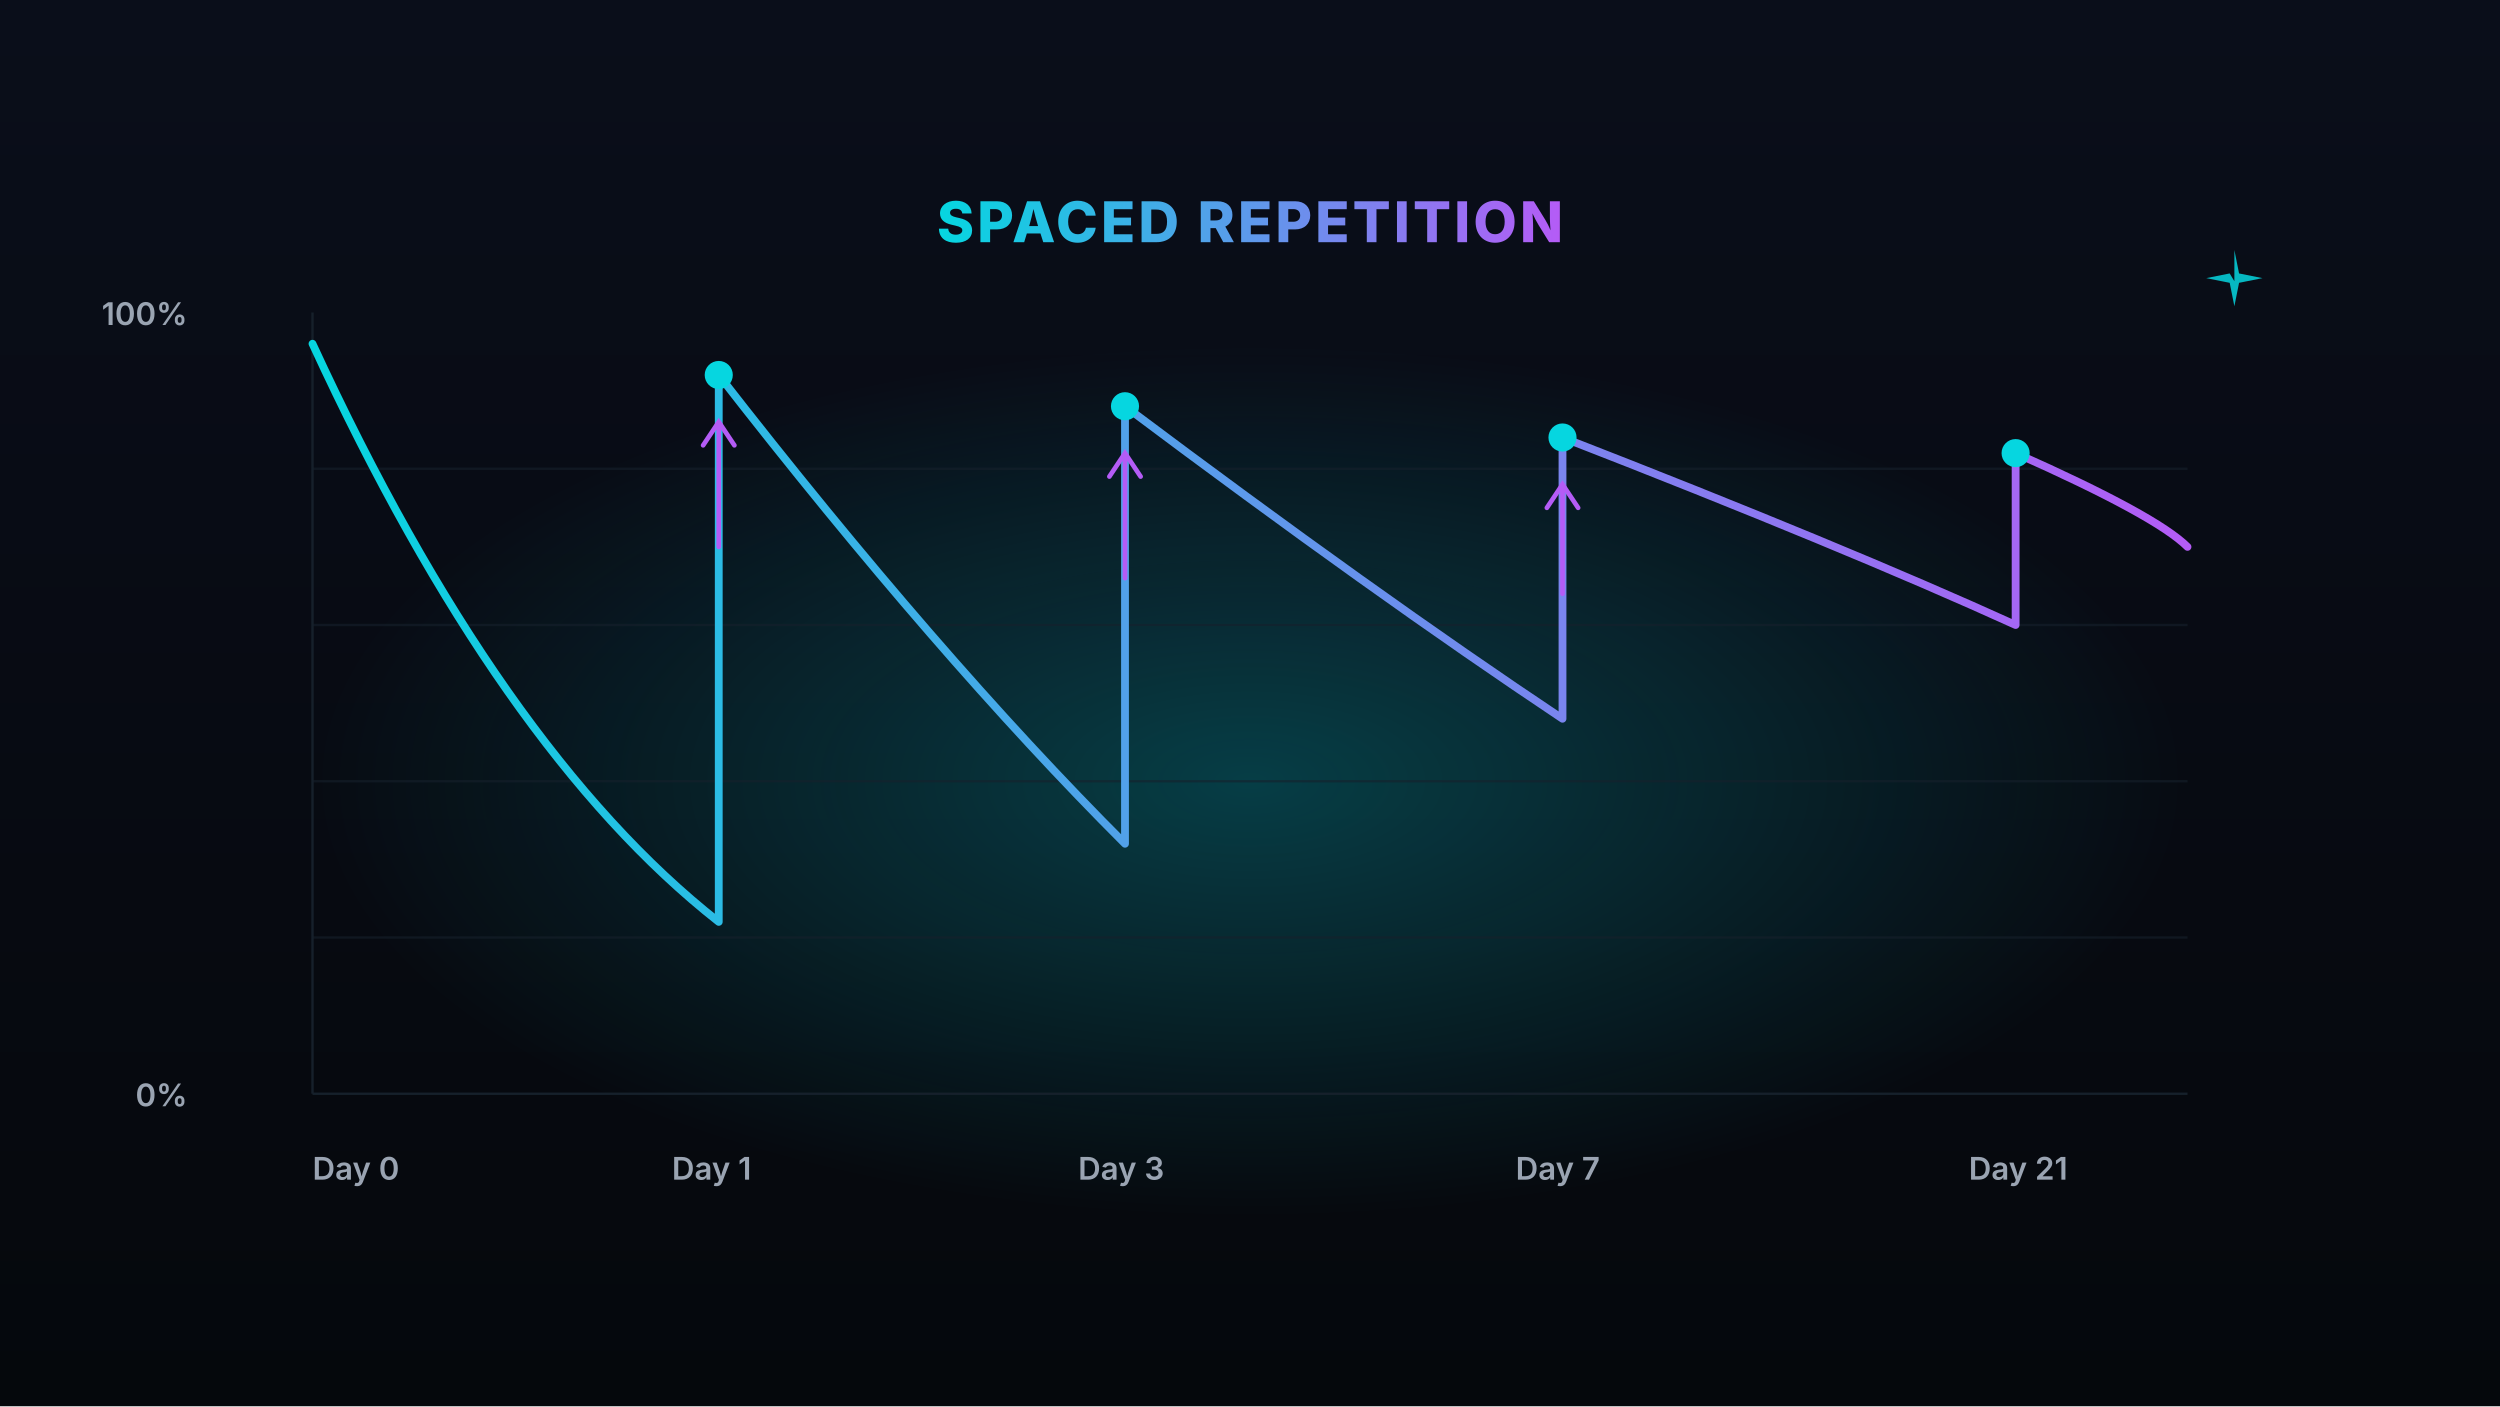
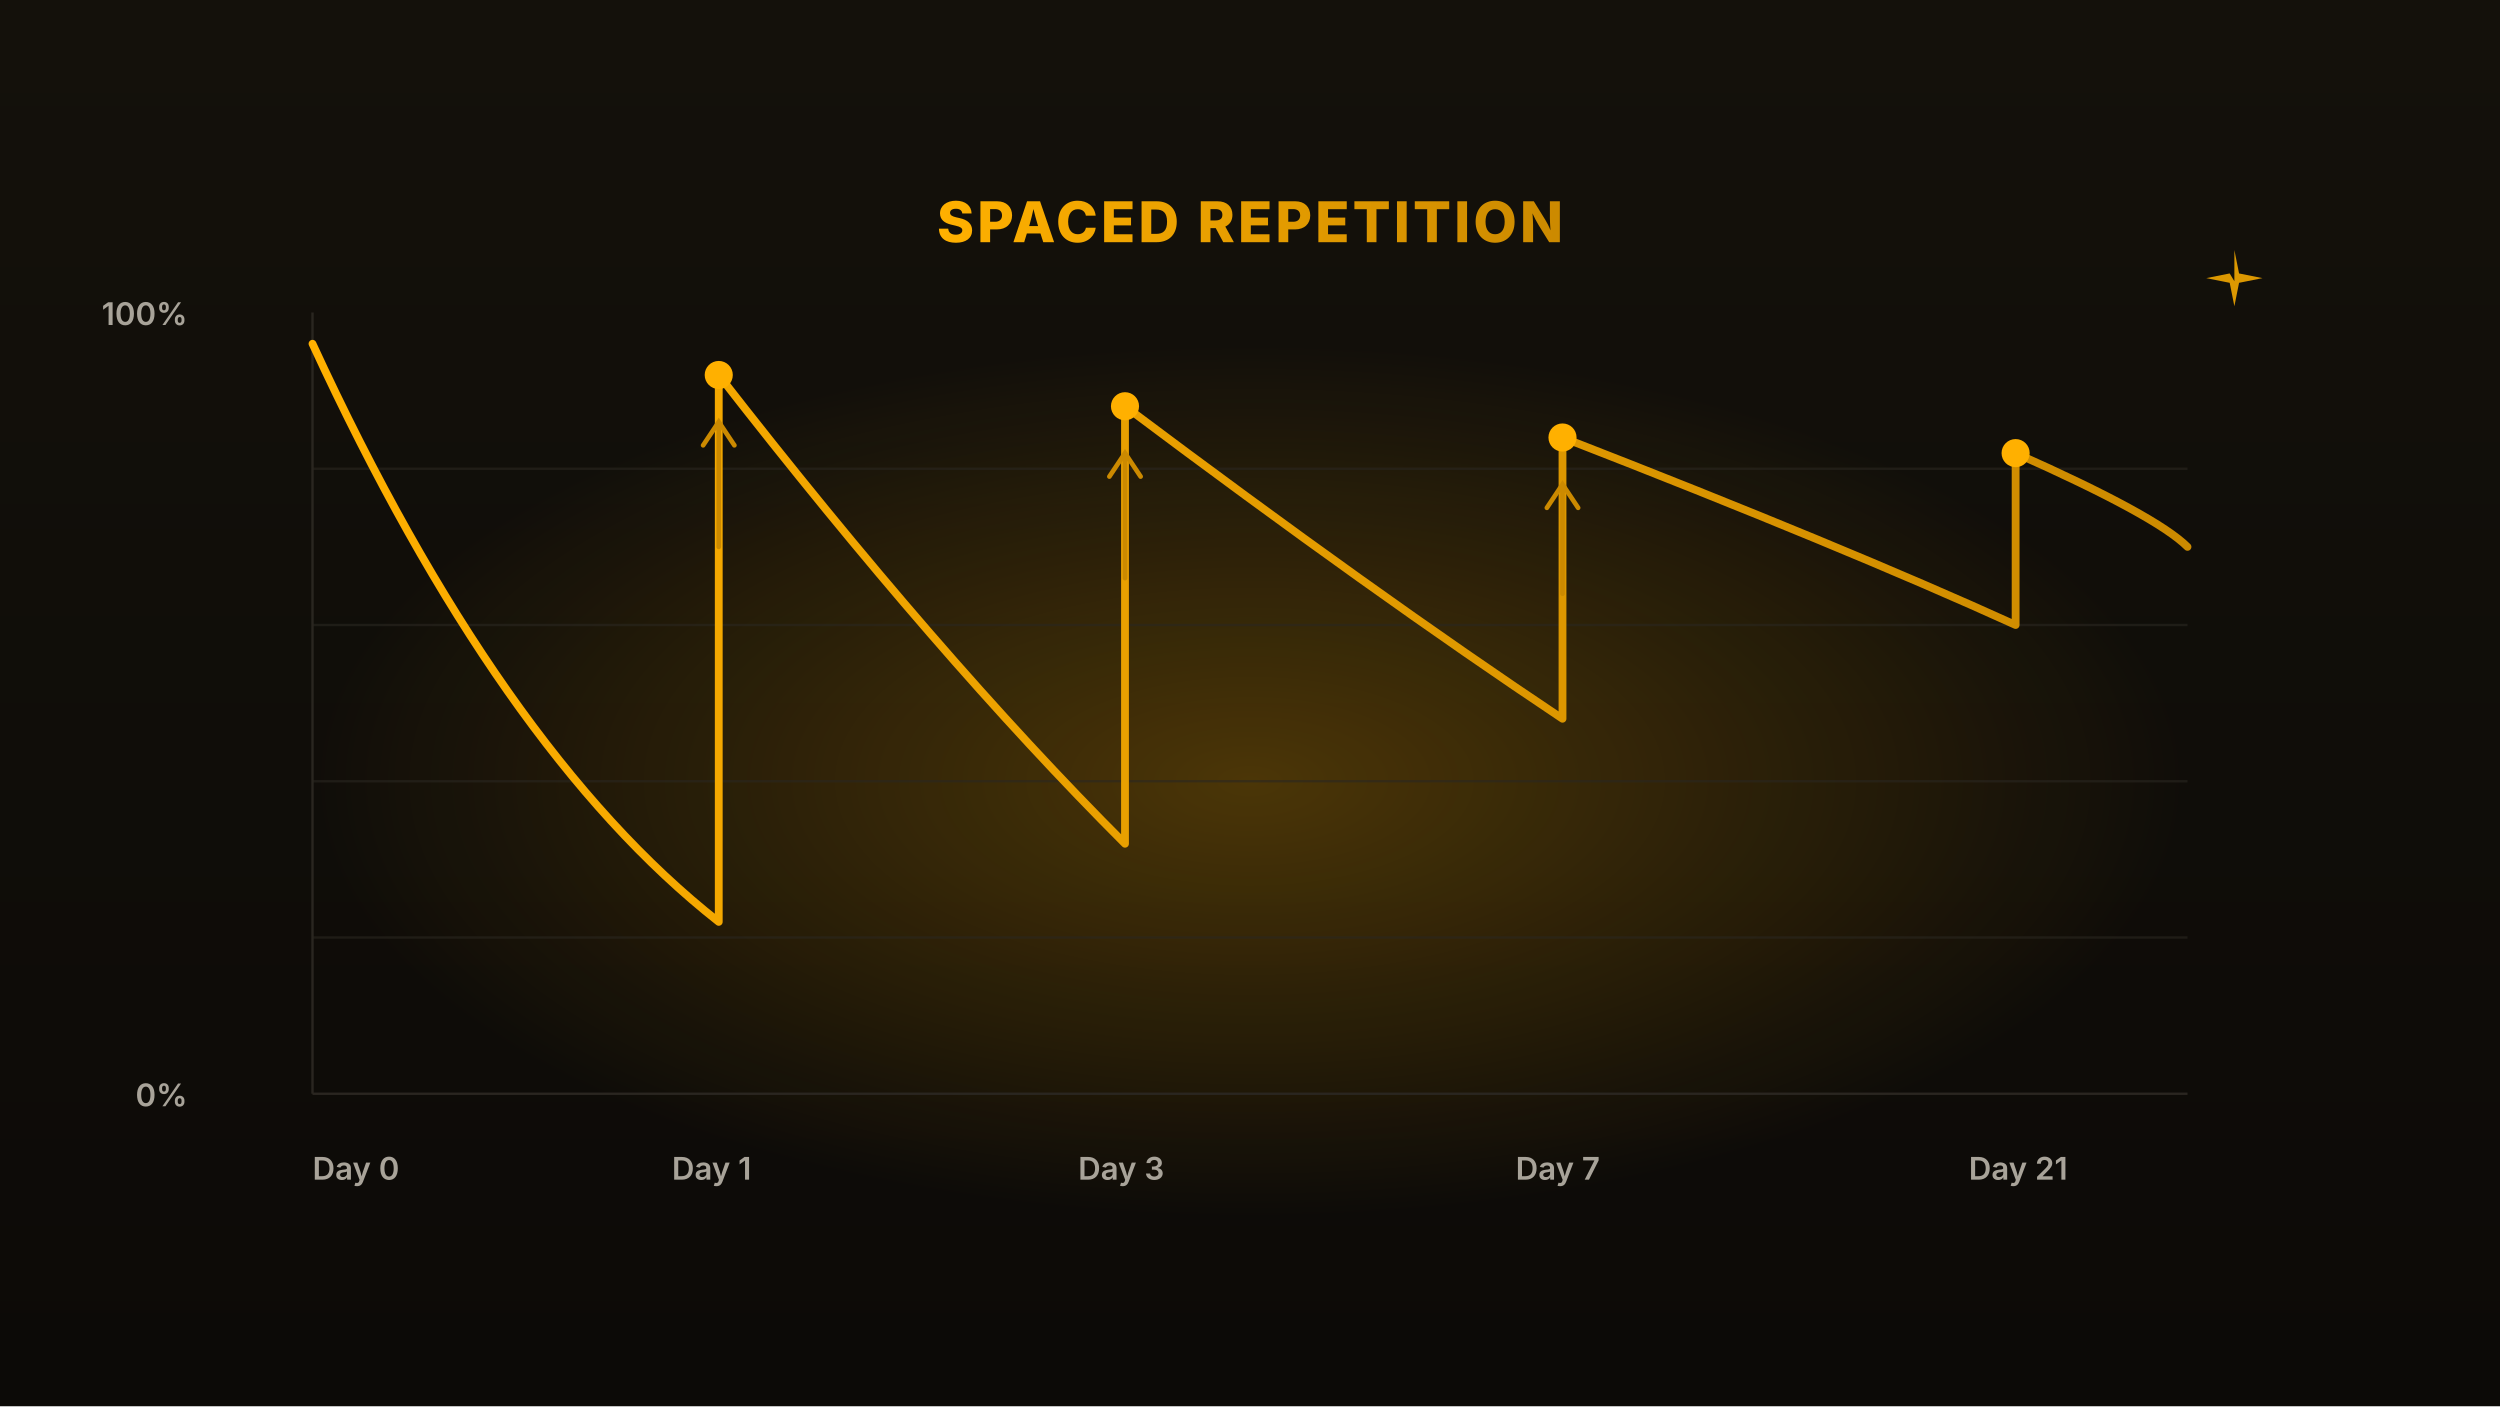
<svg xmlns="http://www.w3.org/2000/svg" viewBox="0 0 1600 900" role="img" aria-label="Spaced repetition for EMS">
  <defs>
    <linearGradient id="bg" x1="0" y1="0" x2="0" y2="1">
-       <stop offset="0" stop-color="#0a0e1a" />
-       <stop offset="1" stop-color="#05080c" />
+       <stop offset="0" stop-color="#14110b" />
+       <stop offset="1" stop-color="#0c0a07" />
    </linearGradient>
    <linearGradient id="curve" x1="0" y1="0" x2="1" y2="0">
-       <stop offset="0" stop-color="#06d6e0" />
-       <stop offset="1" stop-color="#b45cf6" />
+       <stop offset="0" stop-color="#ffb000" />
+       <stop offset="1" stop-color="#cc8a00" />
    </linearGradient>
    <radialGradient id="glow" cx="0.5" cy="0.5" r="0.5">
-       <stop offset="0" stop-color="#06d6e0" stop-opacity="0.25" />
-       <stop offset="1" stop-color="#06d6e0" stop-opacity="0" />
+       <stop offset="0" stop-color="#ffb000" stop-opacity="0.25" />
+       <stop offset="1" stop-color="#ffb000" stop-opacity="0" />
    </radialGradient>
  </defs>
  <rect width="1600" height="900" fill="url(#bg)" />
  <ellipse cx="800" cy="500" rx="600" ry="280" fill="url(#glow)" />
-   <g stroke="#16202b" stroke-width="1.5">
+   <g stroke="#2a2620" stroke-width="1.5">
    <line x1="200" y1="700" x2="1400" y2="700" />
    <line x1="200" y1="600" x2="1400" y2="600" opacity="0.6" />
    <line x1="200" y1="500" x2="1400" y2="500" opacity="0.6" />
    <line x1="200" y1="400" x2="1400" y2="400" opacity="0.6" />
    <line x1="200" y1="300" x2="1400" y2="300" opacity="0.6" />
    <line x1="200" y1="200" x2="200" y2="700" />
  </g>
-   <g font-family="Inter, sans-serif" font-size="20" fill="#9aa4b2" font-weight="600">
+   <g font-family="Inter, sans-serif" font-size="20" fill="#a8a399" font-weight="600">
    <text x="200" y="755">Day 0</text>
    <text x="430" y="755">Day 1</text>
    <text x="690" y="755">Day 3</text>
    <text x="970" y="755">Day 7</text>
    <text x="1260" y="755">Day 21</text>
    <text x="120" y="208" text-anchor="end">100%</text>
    <text x="120" y="708" text-anchor="end">0%</text>
  </g>
  <path d="M 200 220 Q 320 480 460 590            L 460 240            Q 600 420 720 540            L 720 260            Q 880 380 1000 460            L 1000 280            Q 1180 350 1290 400            L 1290 290            Q 1380 330 1400 350" fill="none" stroke="url(#curve)" stroke-width="5" stroke-linecap="round" stroke-linejoin="round" />
-   <g fill="#06d6e0">
+   <g fill="#ffb000">
    <circle cx="460" cy="240" r="9" />
    <circle cx="720" cy="260" r="9" />
    <circle cx="1000" cy="280" r="9" />
    <circle cx="1290" cy="290" r="9" />
  </g>
-   <g stroke="#b45cf6" stroke-width="3" fill="none" stroke-linecap="round">
+   <g stroke="#cc8a00" stroke-width="3" fill="none" stroke-linecap="round">
    <path d="M 460 350 L 460 270 M 450 285 L 460 270 L 470 285" />
    <path d="M 720 370 L 720 290 M 710 305 L 720 290 L 730 305" />
    <path d="M 1000 380 L 1000 310 M 990 325 L 1000 310 L 1010 325" />
  </g>
-   <g font-family="Inter, sans-serif" fill="#e6edf7">
+   <g font-family="Inter, sans-serif" fill="#f4f1ea">
    <text x="800" y="155" text-anchor="middle" font-size="36" font-weight="800" letter-spacing="2" fill="url(#curve)">SPACED REPETITION</text>
  </g>
-   <g fill="#06d6e0" opacity="0.85">
+   <g fill="#ffb000" opacity="0.85">
    <path d="M 1430 180 l 0 -20 l 3 15 l 15 3 l -15 3 l -3 15 l -3 -15 l -15 -3 l 15 -3 z" />
  </g>
</svg>
